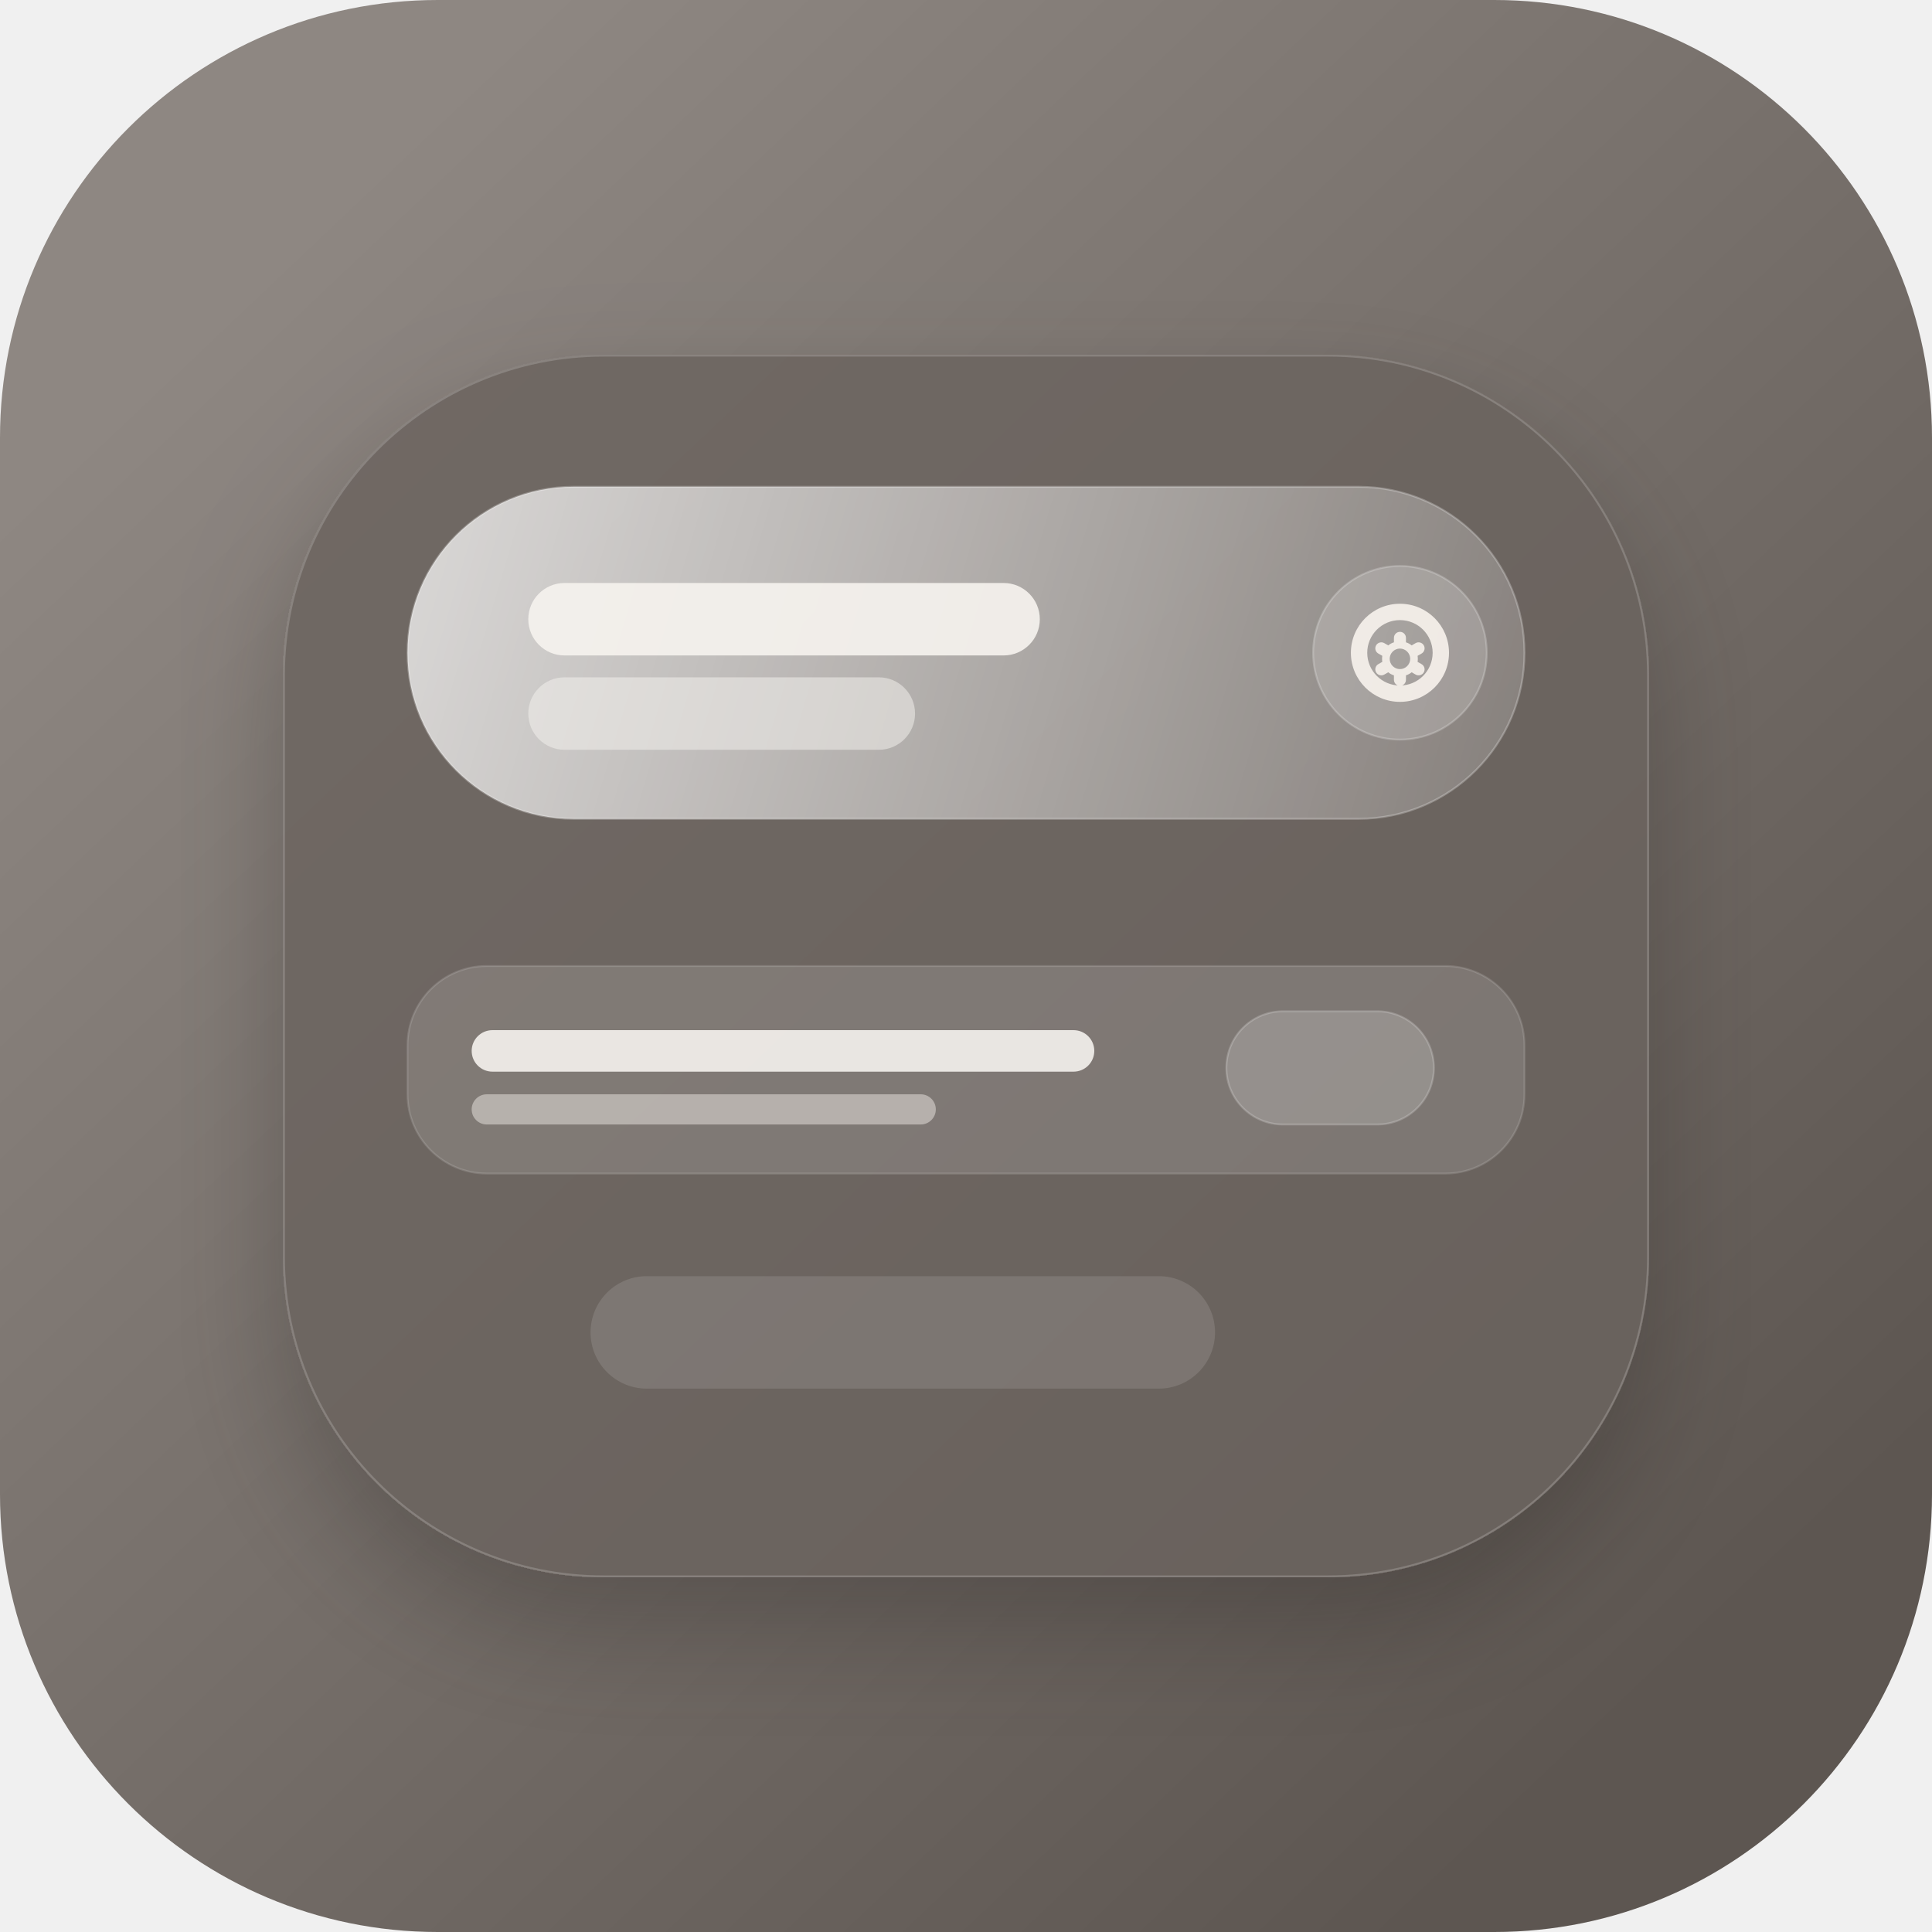
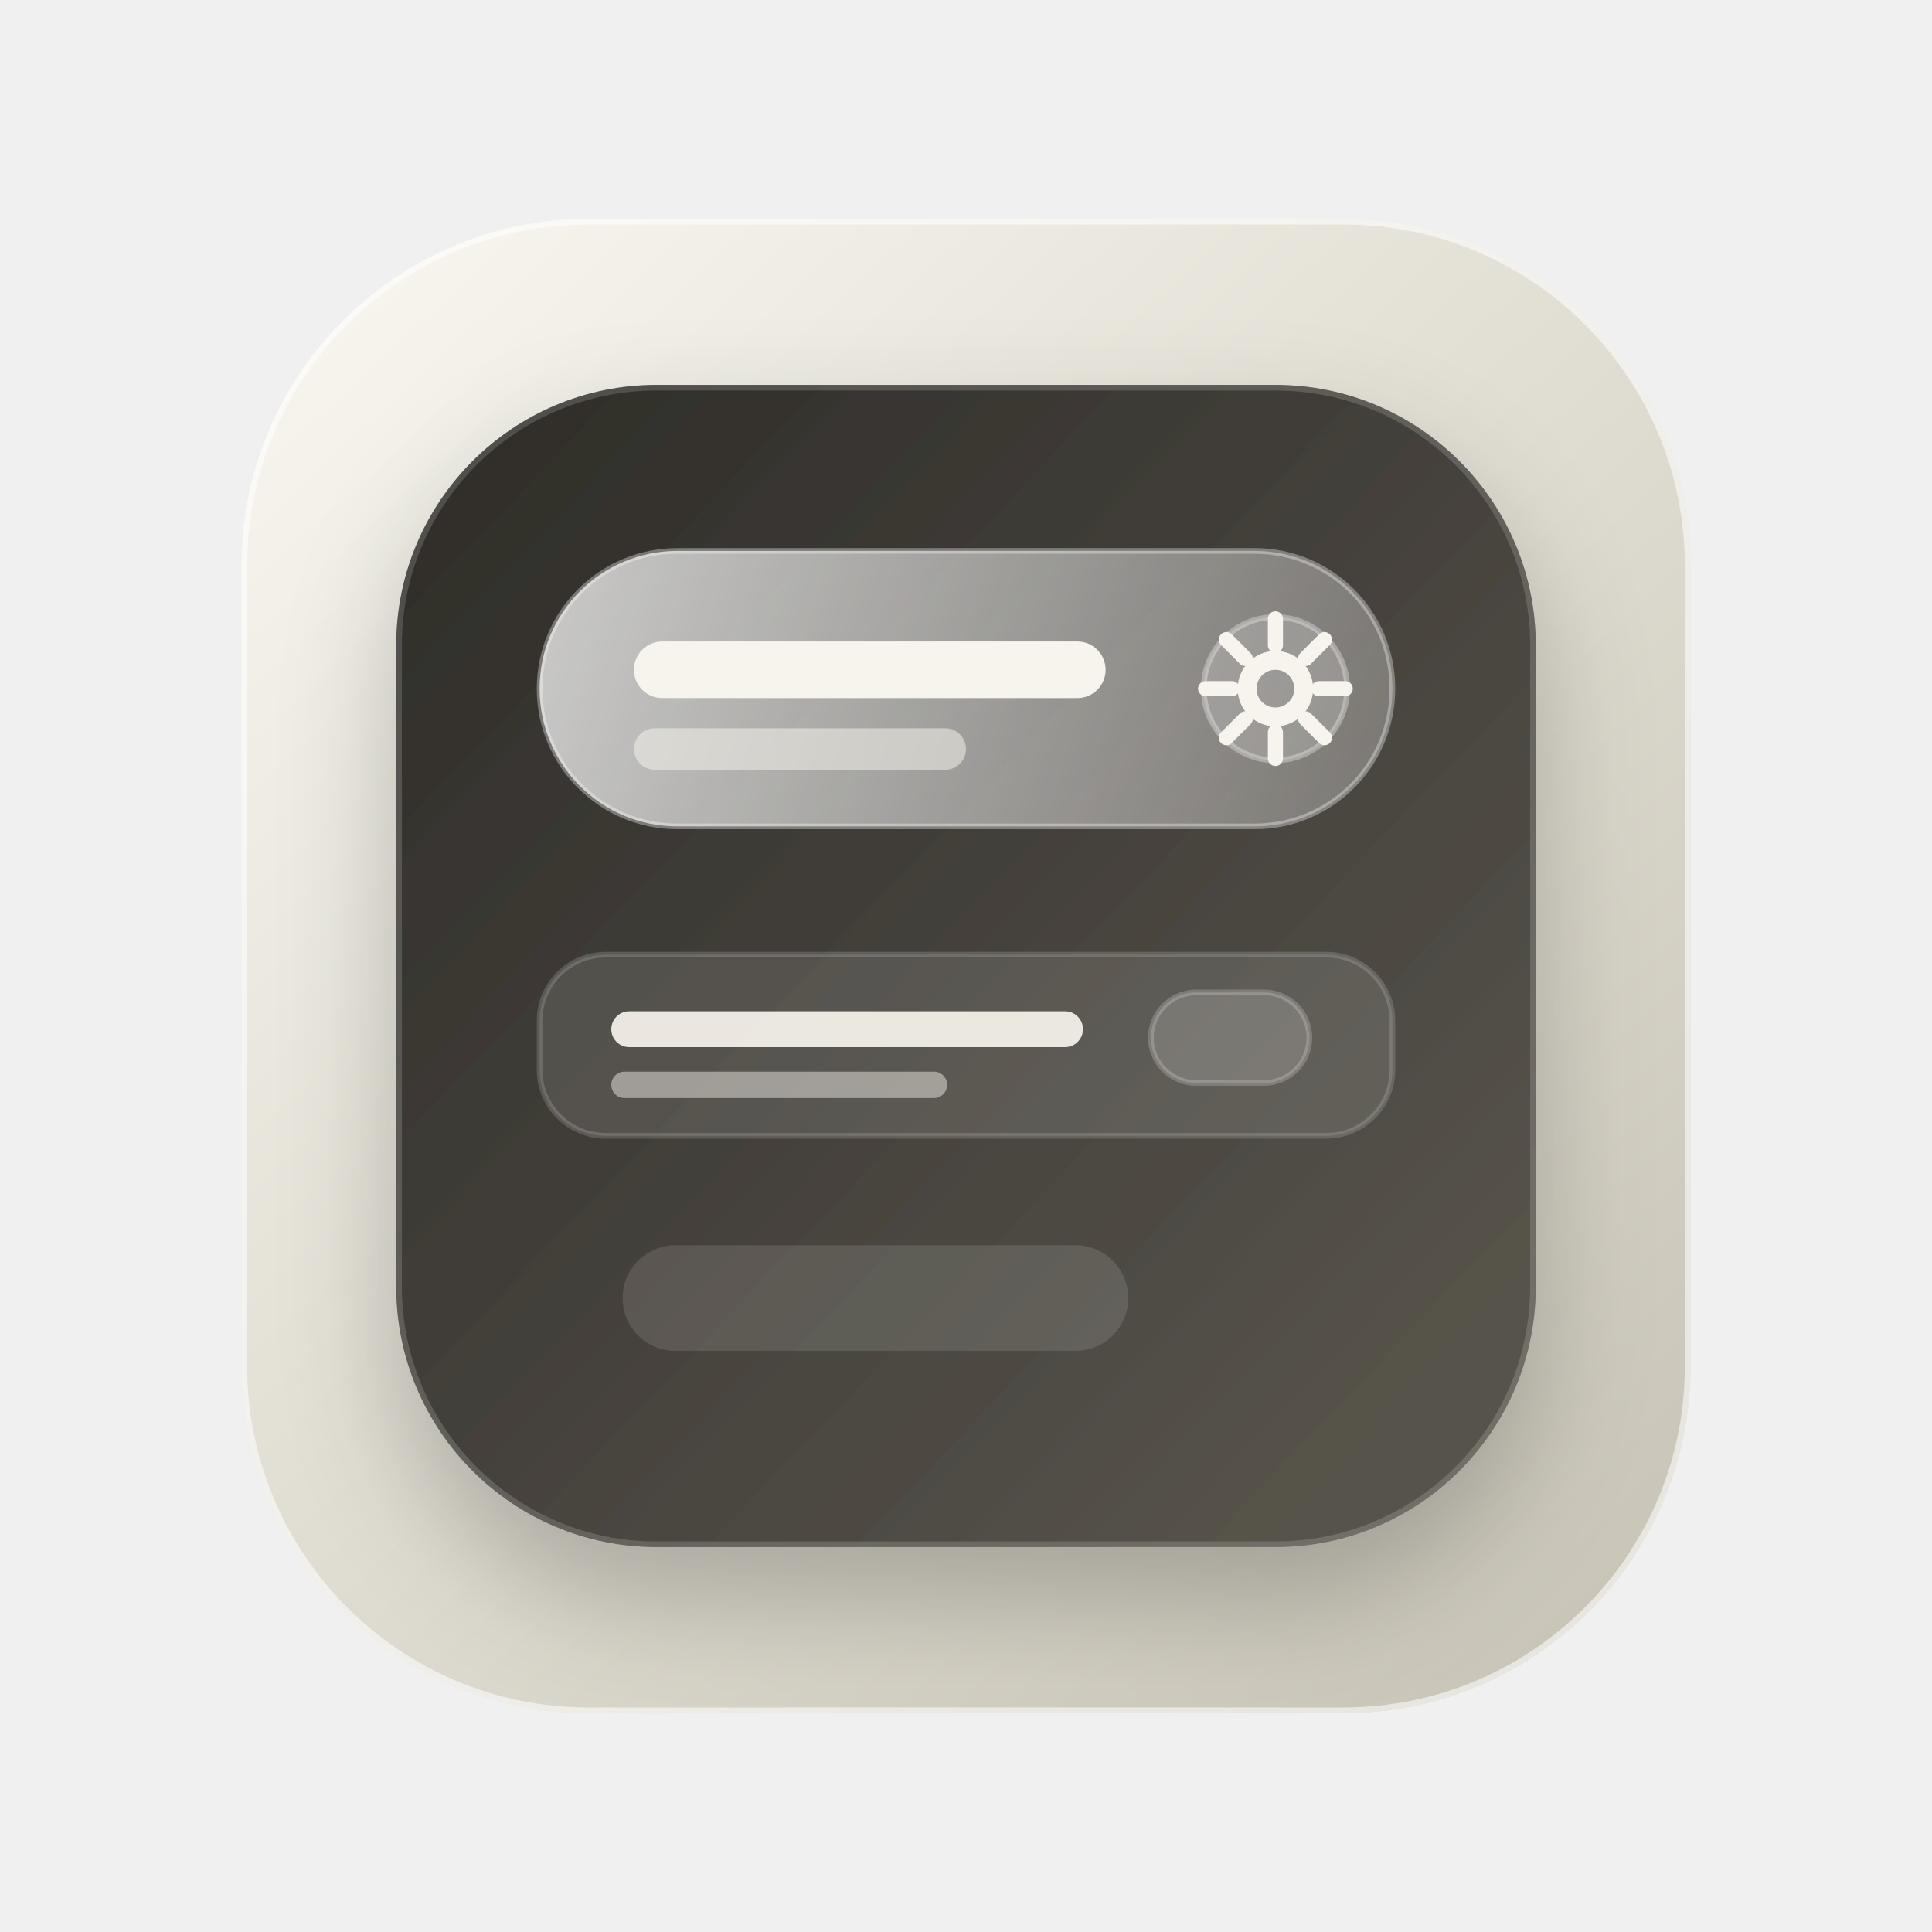
<svg xmlns="http://www.w3.org/2000/svg" width="1024" height="1024" viewBox="0 0 1024 1024" fill="none">
  <defs>
-     <linearGradient id="bg" x1="148" y1="132" x2="876" y2="900" gradientUnits="userSpaceOnUse">
-       <stop stop-color="#8E8782" />
-       <stop offset="1" stop-color="#5D5651" />
+     <linearGradient id="tile" x1="188" y1="162" x2="836" y2="862" gradientUnits="userSpaceOnUse">
+       <stop stop-color="#F6F4EC" />
+       <stop offset="1" stop-color="#C9C5B8" />
    </linearGradient>
-     <linearGradient id="glass" x1="216" y1="258" x2="808" y2="434" gradientUnits="userSpaceOnUse">
-       <stop stop-color="#FFFFFF" stop-opacity="0.74" />
-       <stop offset="1" stop-color="#FFFFFF" stop-opacity="0.18" />
+     <linearGradient id="panel" x1="264" y1="260" x2="760" y2="732" gradientUnits="userSpaceOnUse">
+       <stop stop-color="#312F2B" />
+       <stop offset="1" stop-color="#57534B" />
    </linearGradient>
-     <filter id="shadow" x="96" y="104" width="832" height="832" filterUnits="userSpaceOnUse" color-interpolation-filters="sRGB">
-       <feFlood flood-opacity="0" result="BackgroundImageFix" />
-       <feColorMatrix in="SourceAlpha" type="matrix" values="0 0 0 0 0 0 0 0 0 0 0 0 0 0 0 0 0 0 127 0" result="hardAlpha" />
-       <feOffset dy="28" />
-       <feGaussianBlur stdDeviation="30" />
-       <feComposite in2="hardAlpha" operator="out" />
-       <feColorMatrix type="matrix" values="0 0 0 0 0.125 0 0 0 0 0.11 0 0 0 0 0.102 0 0 0 0.28 0" />
-       <feBlend mode="normal" in2="BackgroundImageFix" result="effect1_dropShadow_0_1" />
-       <feBlend mode="normal" in="SourceGraphic" in2="effect1_dropShadow_0_1" result="shape" />
+     <linearGradient id="glass" x1="304" y1="312" x2="720" y2="438" gradientUnits="userSpaceOnUse">
+       <stop stop-color="#FFFFFF" stop-opacity="0.72" />
+       <stop offset="1" stop-color="#FFFFFF" stop-opacity="0.28" />
+     </linearGradient>
+     <filter id="shadow" x="132" y="128" width="760" height="784" filterUnits="userSpaceOnUse" color-interpolation-filters="sRGB">
+       <feDropShadow dx="0" dy="28" stdDeviation="30" flood-color="#1B1A17" flood-opacity="0.22" />
    </filter>
  </defs>
-   <rect width="1024" height="1024" rx="232" fill="url(#bg)" />
+   <rect x="128" y="116" width="768" height="792" rx="184" fill="url(#tile)" />
+   <rect x="129.5" y="117.5" width="765" height="789" rx="182.5" stroke="#FFFFFF" stroke-opacity="0.56" stroke-width="3" />
  <g filter="url(#shadow)">
-     <rect x="150" y="188" width="724" height="648" rx="170" fill="#6A635E" fill-opacity="0.82" />
-     <rect x="150.5" y="188.5" width="723" height="647" rx="169.5" stroke="white" stroke-opacity="0.18" />
+     <rect x="210" y="204" width="604" height="616" rx="138" fill="url(#panel)" />
+     <rect x="211.5" y="205.5" width="601" height="613" rx="136.5" stroke="#FFFFFF" stroke-opacity="0.16" stroke-width="3" />
  </g>
-   <rect x="216" y="258" width="592" height="176" rx="88" fill="url(#glass)" stroke="white" stroke-opacity="0.26" />
-   <circle cx="742" cy="346" r="46" fill="white" fill-opacity="0.18" stroke="white" stroke-opacity="0.22" />
-   <path d="M742 320C727.64 320 716 331.64 716 346C716 360.36 727.64 372 742 372C756.36 372 768 360.36 768 346C768 331.64 756.36 320 742 320ZM742 328.667C751.573 328.667 759.333 336.427 759.333 346C759.333 355.573 751.573 363.333 742 363.333C732.427 363.333 724.667 355.573 724.667 346C724.667 336.427 732.427 328.667 742 328.667ZM741.999 334.889C740.24 334.889 738.814 336.315 738.814 338.074V340.448C737.702 340.786 736.681 341.344 735.804 342.077L733.696 340.87C732.172 339.998 730.229 340.526 729.357 342.05C728.485 343.574 729.013 345.517 730.537 346.389L732.649 347.598C732.567 348.121 732.525 348.655 732.525 349.198C732.525 349.741 732.567 350.275 732.649 350.798L730.537 352.007C729.013 352.879 728.485 354.822 729.357 356.346C730.229 357.87 732.172 358.398 733.696 357.526L735.804 356.319C736.681 357.052 737.702 357.61 738.814 357.948V360.322C738.814 362.081 740.24 363.507 741.999 363.507C743.758 363.507 745.184 362.081 745.184 360.322V357.948C746.296 357.61 747.317 357.052 748.194 356.319L750.302 357.526C751.826 358.398 753.769 357.87 754.641 356.346C755.513 354.822 754.985 352.879 753.461 352.007L751.349 350.798C751.431 350.275 751.473 349.741 751.473 349.198C751.473 348.655 751.431 348.121 751.349 347.598L753.461 346.389C754.985 345.517 755.513 343.574 754.641 342.05C753.769 340.526 751.826 339.998 750.302 340.87L748.194 342.077C747.317 341.344 746.296 340.786 745.184 340.448V338.074C745.184 336.315 743.758 334.889 741.999 334.889ZM741.999 343.753C744.98 343.753 747.445 346.217 747.445 349.198C747.445 352.179 744.98 354.643 741.999 354.643C739.018 354.643 736.554 352.179 736.554 349.198C736.554 346.217 739.018 343.753 741.999 343.753Z" fill="#F6F1EC" fill-opacity="0.92" />
-   <path d="M280 328.2C280 317.596 288.596 309 299.2 309H531.924C542.527 309 551.124 317.596 551.124 328.2C551.124 338.803 542.527 347.4 531.924 347.4H299.2C288.596 347.4 280 338.803 280 328.2Z" fill="#F5F2EE" fill-opacity="0.92" />
-   <path d="M280 378.2C280 367.596 288.596 359 299.2 359H465.797C476.401 359 484.997 367.596 484.997 378.2C484.997 388.803 476.401 397.4 465.797 397.4H299.2C288.596 397.4 280 388.803 280 378.2Z" fill="#F5F2EE" fill-opacity="0.52" />
-   <rect x="216" y="512" width="592" height="110" rx="42" fill="white" fill-opacity="0.13" stroke="white" stroke-opacity="0.14" />
-   <rect x="250" y="546" width="330" height="22" rx="11" fill="#F5F2EE" fill-opacity="0.9" />
-   <rect x="250" y="580" width="246" height="16" rx="8" fill="#F5F2EE" fill-opacity="0.46" />
-   <rect x="650" y="536" width="110" height="60" rx="30" fill="white" fill-opacity="0.18" stroke="white" stroke-opacity="0.2" />
-   <path d="M342.8 736C326.342 736 313 722.658 313 706.2C313 689.742 326.342 676.4 342.8 676.4H614.2C630.658 676.4 644 689.742 644 706.2C644 722.658 630.658 736 614.2 736H342.8Z" fill="white" fill-opacity="0.12" />
+   <rect x="286" y="292" width="452" height="146" rx="73" fill="url(#glass)" stroke="#FFFFFF" stroke-opacity="0.34" stroke-width="3" />
+   <circle cx="676" cy="365" r="38" fill="#FFFFFF" fill-opacity="0.18" stroke="#FFFFFF" stroke-opacity="0.32" stroke-width="3" />
+   <circle cx="676" cy="365" r="15" stroke="#F7F4ED" stroke-width="10" />
+   <path d="M676 328V342M676 388V402M639 365H653M699 365H713M650 339L660 349M692 381L702 391M702 339L692 349M660 381L650 391" stroke="#F7F4ED" stroke-width="8" stroke-linecap="round" />
+   <rect x="336" y="340" width="250" height="30" rx="15" fill="#F7F4ED" />
+   <rect x="336" y="386" width="176" height="22" rx="11" fill="#F7F4ED" fill-opacity="0.52" />
+   <rect x="286" y="506" width="452" height="96" rx="35" fill="#FFFFFF" fill-opacity="0.11" stroke="#FFFFFF" stroke-opacity="0.16" stroke-width="3" />
+   <rect x="324" y="536" width="250" height="19" rx="9.5" fill="#F7F4ED" fill-opacity="0.92" />
+   <rect x="324" y="568" width="178" height="14" rx="7" fill="#F7F4ED" fill-opacity="0.46" />
+   <rect x="610" y="526" width="84" height="48" rx="24" fill="#FFFFFF" fill-opacity="0.17" stroke="#FFFFFF" stroke-opacity="0.2" stroke-width="3" />
+   <path d="M358 716C342.536 716 330 703.464 330 688C330 672.536 342.536 660 358 660H570C585.464 660 598 672.536 598 688C598 703.464 585.464 716 570 716H358Z" fill="#FFFFFF" fill-opacity="0.12" />
</svg>
